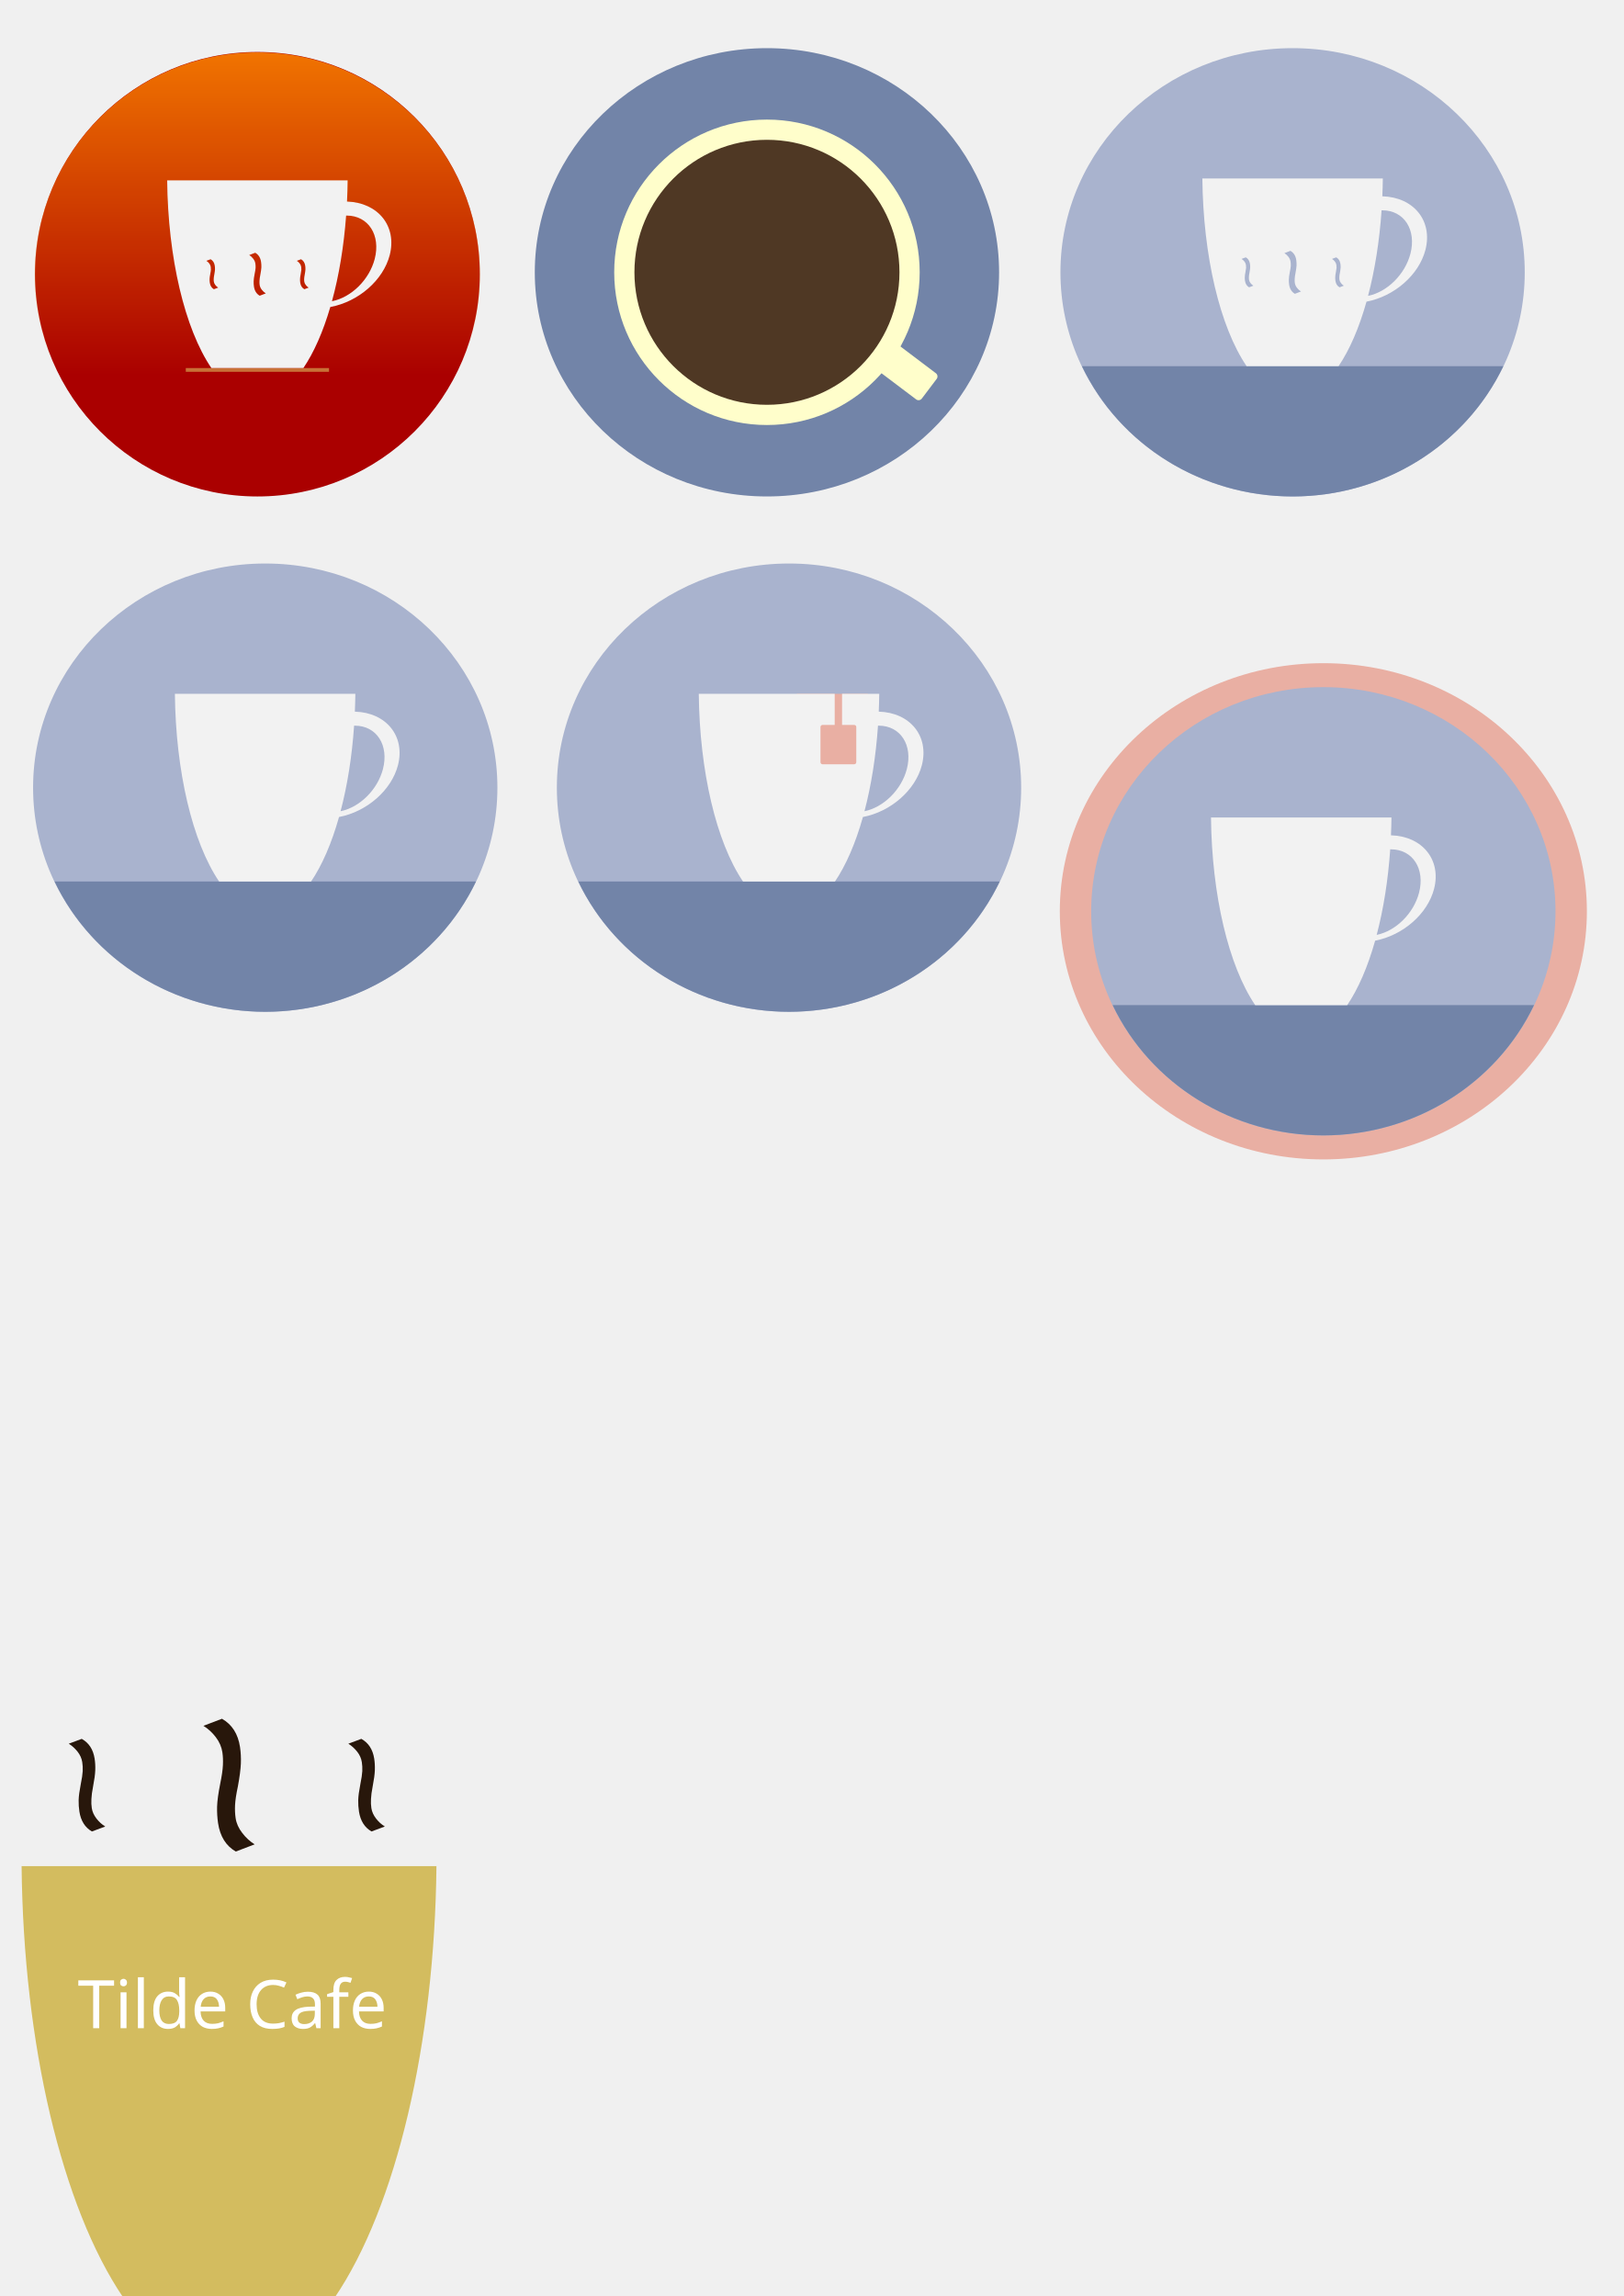
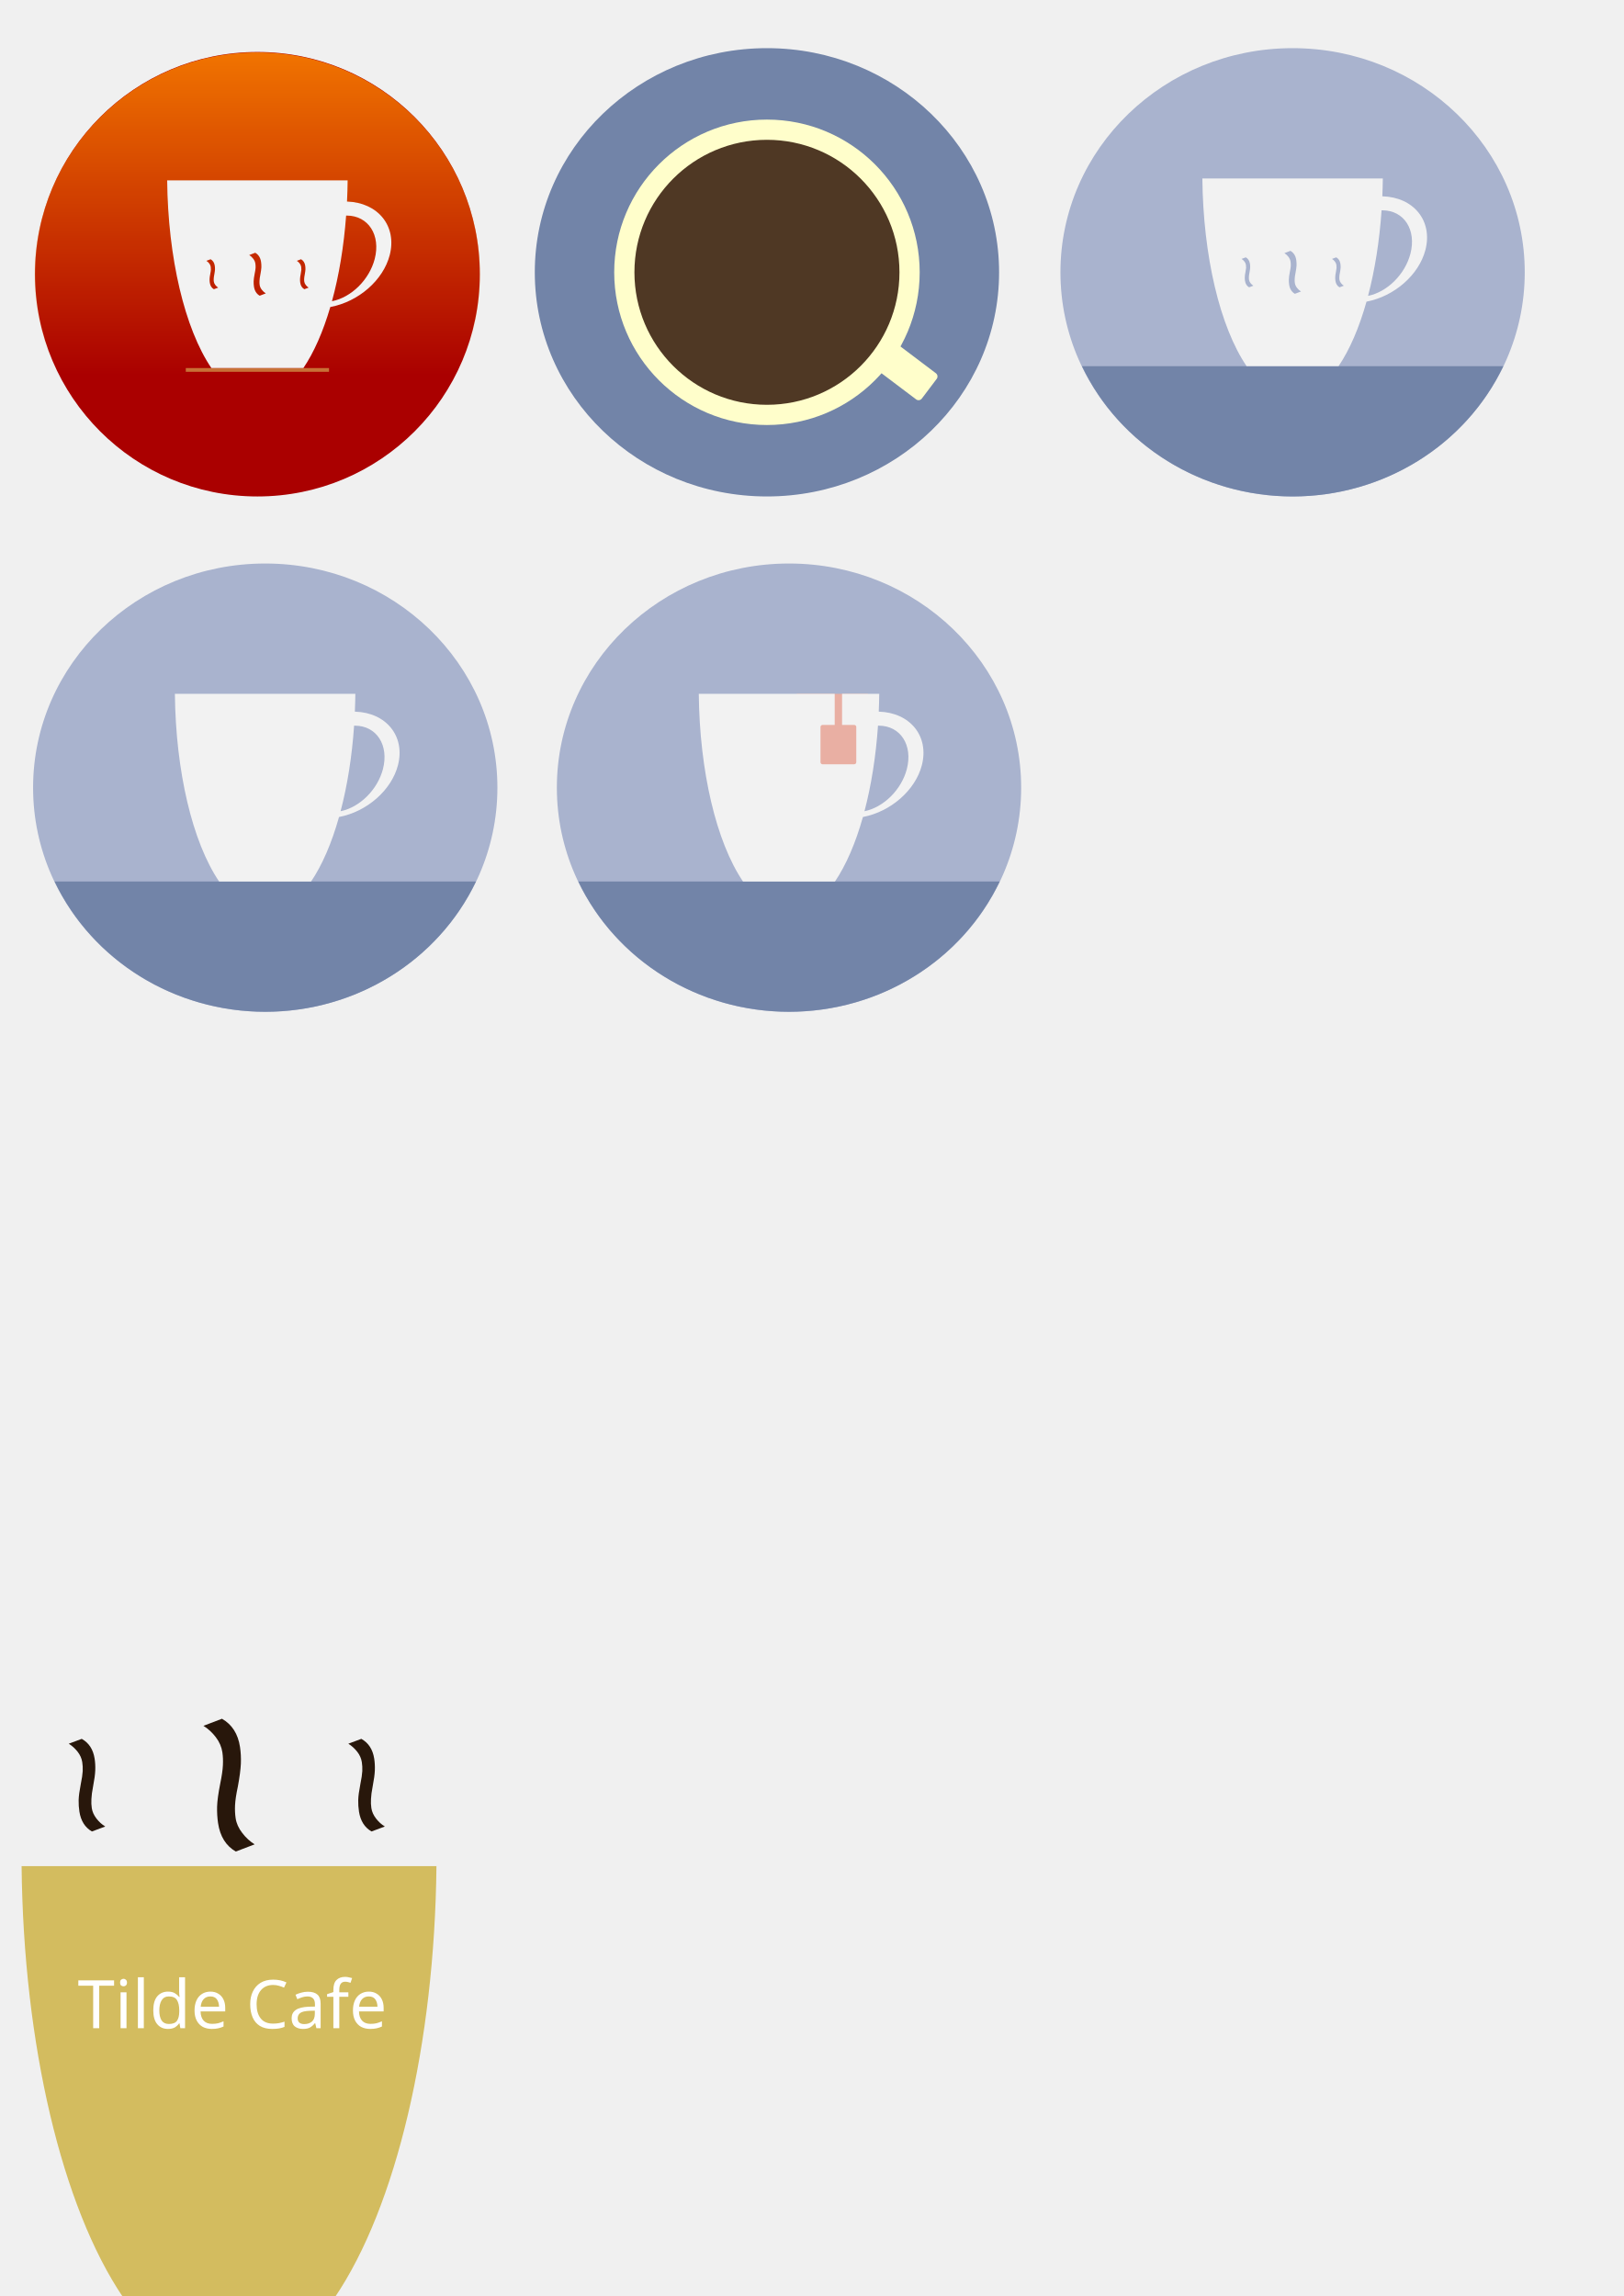
<svg xmlns="http://www.w3.org/2000/svg" xmlns:xlink="http://www.w3.org/1999/xlink" width="210mm" height="297mm" viewBox="0 0 210 297" version="1.1" id="svg5">
  <defs id="defs2">
    <linearGradient id="linearGradient2277">
      <stop style="stop-color:#ff8b00;stop-opacity:1;" offset="0" id="stop2273" />
      <stop style="stop-color:#ff8b00;stop-opacity:0;" offset="1" id="stop2275" />
    </linearGradient>
    <linearGradient xlink:href="#linearGradient2277" id="linearGradient2279" x1="98.418" y1="130.689" x2="98.418" y2="133.043" gradientUnits="userSpaceOnUse" gradientTransform="matrix(20.20653,0,0,20.20653,-1955.227,-2639.902)" />
  </defs>
  <g id="layer1">
    <ellipse style="fill:#aa0000;fill-opacity:1;fill-rule:evenodd;stroke-width:3.733" id="path31" cx="33.291" cy="35.472" rx="28.763" ry="28.748" />
    <path id="path989" style="opacity:0.949;fill:url(#linearGradient2279);fill-opacity:1;stroke-width:5.346" d="M 33.284,6.775 A 28.809,28.809 0 0 0 4.475,35.585 a 28.809,28.809 0 0 0 3.039,12.844 H 59.055 a 28.809,28.809 0 0 0 3.039,-12.844 28.809,28.809 0 0 0 -28.809,-28.81 z" />
    <rect style="fill:#c87137;fill-opacity:1;stroke-width:2.167" id="rect1996" width="18.524" height="0.483" x="24.029" y="47.611" />
    <path id="path2432" style="fill:#f2f2f2;fill-opacity:1;stroke-width:4.634" d="M 21.621 23.332 A 11.681 29.083 0 0 0 27.34 47.611 L 39.236 47.611 A 11.681 29.083 0 0 0 42.721 39.712 A 6.346 8.212 58.772 0 0 50.403 33.004 A 6.346 8.212 58.772 0 0 44.88 26.072 A 11.681 29.083 0 0 0 44.961 23.332 L 21.621 23.332 z M 44.85 27.885 A 4.614 6.134 38.698 0 1 48.462 33.5 A 4.614 6.134 38.698 0 1 42.935 38.963 A 11.681 29.083 0 0 0 44.766 27.887 A 4.614 6.134 38.698 0 1 44.85 27.885 z M 33.01 32.695 C 33.43 32.935 33.682 33.33 33.764 33.879 C 33.797 34.096 33.811 34.328 33.805 34.575 C 33.792 34.817 33.747 35.137 33.671 35.534 C 33.605 35.853 33.57 36.113 33.564 36.311 C 33.55 36.505 33.556 36.686 33.582 36.857 C 33.614 37.073 33.706 37.28 33.856 37.476 C 34.007 37.672 34.18 37.831 34.377 37.952 L 33.589 38.252 C 33.176 38.017 32.928 37.621 32.844 37.064 C 32.81 36.84 32.797 36.612 32.805 36.38 C 32.812 36.14 32.856 35.816 32.937 35.409 C 33.003 35.09 33.043 34.833 33.056 34.64 C 33.062 34.441 33.053 34.261 33.028 34.098 C 32.995 33.874 32.903 33.664 32.752 33.468 C 32.602 33.272 32.428 33.113 32.232 32.991 L 33.01 32.695 z M 27.238 33.534 C 27.536 33.703 27.714 33.979 27.775 34.362 C 27.798 34.513 27.809 34.675 27.806 34.848 C 27.797 35.017 27.767 35.24 27.715 35.516 C 27.669 35.739 27.645 35.919 27.641 36.058 C 27.632 36.193 27.637 36.319 27.656 36.438 C 27.679 36.589 27.745 36.734 27.852 36.871 C 27.958 37.008 28.081 37.12 28.22 37.205 L 27.665 37.412 C 27.373 37.246 27.197 36.969 27.136 36.581 C 27.111 36.424 27.102 36.265 27.106 36.103 C 27.11 35.936 27.14 35.71 27.196 35.427 C 27.242 35.204 27.268 35.026 27.277 34.891 C 27.281 34.752 27.274 34.626 27.256 34.513 C 27.232 34.357 27.166 34.21 27.059 34.072 C 26.953 33.935 26.83 33.824 26.691 33.739 L 27.238 33.534 z M 38.936 33.534 C 39.234 33.703 39.412 33.979 39.473 34.362 C 39.496 34.513 39.507 34.675 39.504 34.848 C 39.495 35.017 39.465 35.24 39.413 35.516 C 39.367 35.739 39.343 35.919 39.339 36.058 C 39.33 36.193 39.335 36.319 39.354 36.438 C 39.377 36.589 39.443 36.734 39.55 36.871 C 39.656 37.008 39.779 37.12 39.918 37.205 L 39.363 37.412 C 39.071 37.246 38.895 36.969 38.834 36.581 C 38.809 36.424 38.8 36.265 38.804 36.103 C 38.808 35.936 38.838 35.71 38.894 35.427 C 38.94 35.204 38.967 35.026 38.976 34.891 C 38.979 34.752 38.972 34.626 38.954 34.513 C 38.93 34.357 38.864 34.21 38.757 34.072 C 38.651 33.935 38.528 33.824 38.389 33.739 L 38.936 33.534 z " />
    <text xml:space="preserve" style="font-style:normal;font-weight:normal;font-size:0.762px;line-height:1.25;font-family:sans-serif;fill:#ffffff;fill-opacity:1;stroke:none;stroke-width:0.019" x="-156.991" y="34.517" id="text12880" transform="matrix(-0.4739747,-0.9846623,0.6899886,-0.6763953,0,0)">
      <tspan id="tspan12878" x="-156.991" y="34.517" style="fill:#ffffff;stroke-width:0.019" />
    </text>
    <text xml:space="preserve" style="font-style:normal;font-weight:normal;font-size:0.762px;line-height:1.25;font-family:sans-serif;fill:#ffffff;fill-opacity:1;stroke:none;stroke-width:0.019" x="-157.614" y="35.429" id="text14349" transform="matrix(-0.4739747,-0.9846623,0.6899886,-0.6763953,0,0)">
      <tspan id="tspan14347" x="-157.614" y="35.429" style="fill:#ffffff;stroke-width:0.019" />
    </text>
    <path d="m 2.793,241.391 a 26.854,66.857 0 0 0 13.147,55.81 h 27.348 a 26.854,66.857 0 0 0 13.16,-55.81 z" style="fill:#d3bc5f;fill-opacity:1;stroke-width:10.652" id="path4619" />
    <text xml:space="preserve" style="font-style:normal;font-weight:normal;font-size:8.678px;line-height:1.25;font-family:sans-serif;fill:#000000;fill-opacity:1;stroke:none;stroke-width:0.217" x="10.034" y="262.359" id="text5766">
      <tspan id="tspan5764" style="font-style:normal;font-variant:normal;font-weight:normal;font-stretch:normal;font-family:Ubuntu;-inkscape-font-specification:Ubuntu;fill:#ffffff;stroke-width:0.217" x="10.034" y="262.359">Tilde Cafe</tspan>
    </text>
    <text transform="matrix(-0.1566335,-1.042417,0.9072957,-0.3461546,0,0)" id="text4623" y="6.837" x="-229.579" style="font-style:normal;font-weight:normal;font-size:34.408px;line-height:1.25;font-family:sans-serif;fill:#28170b;fill-opacity:1;stroke:none;stroke-width:0.86" xml:space="preserve">
      <tspan y="6.837" x="-229.579" style="font-style:normal;font-variant:normal;font-weight:normal;font-stretch:normal;font-family:'Noto Sans';-inkscape-font-specification:'Noto Sans';fill:#28170b;fill-opacity:1;stroke-width:0.86" id="tspan4621">~</tspan>
    </text>
    <text transform="matrix(-0.1625033,-1.037274,0.9108202,-0.3398674,0,0)" id="text4627" y="-17.352" x="-221.028" style="font-style:normal;font-weight:normal;font-size:24.13px;line-height:1.25;font-family:sans-serif;fill:#28170b;fill-opacity:1;stroke:none;stroke-width:0.603" xml:space="preserve">
      <tspan y="-17.352" x="-221.028" style="font-style:normal;font-variant:normal;font-weight:normal;font-stretch:normal;font-family:'Noto Sans';-inkscape-font-specification:'Noto Sans';fill:#28170b;fill-opacity:1;stroke-width:0.603" id="tspan4625">~</tspan>
    </text>
    <text transform="matrix(-0.1625033,-1.037274,0.9108202,-0.3398674,0,0)" id="text4631" y="20.153" x="-233.317" style="font-style:normal;font-weight:normal;font-size:24.13px;line-height:1.25;font-family:sans-serif;fill:#28170b;fill-opacity:1;stroke:none;stroke-width:0.603" xml:space="preserve">
      <tspan y="20.153" x="-233.317" style="font-style:normal;font-variant:normal;font-weight:normal;font-stretch:normal;font-family:'Noto Sans';-inkscape-font-specification:'Noto Sans';fill:#28170b;fill-opacity:1;stroke-width:0.603" id="tspan4629">~</tspan>
    </text>
    <ellipse style="fill:#7284a8;fill-opacity:1;stroke-width:0.497" id="path403" cx="99.192" cy="35.224" rx="30.025" ry="28.995" />
    <circle style="fill:#fffecb;fill-opacity:1;fill-rule:evenodd;stroke-width:0.191" id="path51" cx="99.192" cy="35.224" r="19.754" />
    <circle style="fill:#4f3824;fill-opacity:1;stroke-width:0.215" id="path97" cx="99.192" cy="35.224" r="17.139" />
    <path style="fill:#fffecb;fill-opacity:1;stroke-width:0.265" id="rect1440" width="4.24" height="8.179" x="30.186" y="118.028" d="m 30.715,118.028 h 3.182 l 0.083,0.007 0.081,0.019 0.077,0.032 0.071,0.043 0.063,0.054 0.054,0.063 0.043,0.071 0.032,0.077 0.019,0.081 0.006,0.083 v 7.121 l -0.006,0.083 -0.019,0.081 -0.032,0.077 -0.043,0.071 -0.054,0.063 -0.063,0.054 -0.071,0.043 -0.077,0.032 -0.081,0.019 -0.083,0.007 h -3.182 l -0.083,-0.007 -0.081,-0.019 -0.077,-0.032 -0.071,-0.043 -0.063,-0.054 -0.054,-0.063 -0.043,-0.071 -0.032,-0.077 -0.019,-0.081 -0.006,-0.083 v -7.121 l 0.006,-0.083 0.019,-0.081 0.032,-0.077 0.043,-0.071 0.054,-0.063 0.063,-0.054 0.071,-0.043 0.077,-0.032 0.081,-0.019 z" transform="rotate(-52.93675)" />
    <ellipse style="fill:#a9b3ce;fill-opacity:1;stroke-width:0.497" id="path403-3-3-6" cx="34.305" cy="101.888" rx="30.025" ry="28.995" />
    <path id="path403-3-3" style="fill:#7284a8;fill-opacity:1;stroke-width:0.497" d="m 7.059,114.027 a 30.025,28.995 0 0 0 27.25,16.853 30.025,28.995 0 0 0 27.25,-16.853 z" />
    <path id="path2432-6" style="fill:#f2f2f2;fill-opacity:1;stroke-width:4.634" d="m 22.619,89.748 a 11.681,29.083 0 0 0 5.719,24.278 h 11.896 a 11.681,29.083 0 0 0 3.614,-8.342 6.346,8.212 58.772 0 0 7.621,-6.696 6.346,8.212 58.772 0 0 -5.574,-6.933 11.681,29.083 0 0 0 0.064,-2.306 z m 23.298,4.121 a 4.614,6.134 38.698 0 1 3.611,5.615 4.614,6.134 38.698 0 1 -5.479,5.453 11.681,29.083 0 0 0 1.748,-11.065 4.614,6.134 38.698 0 1 0.119,-0.003 z" />
    <ellipse style="fill:#a9b3ce;fill-opacity:1;stroke-width:0.497" id="path403-3-3-6-2" cx="167.176" cy="35.224" rx="30.025" ry="28.995" />
    <path id="path403-3-3-9" style="fill:#7284a8;fill-opacity:1;stroke-width:0.497" d="m 139.932,47.366 a 30.025,28.995 0 0 0 27.25,16.853 30.025,28.995 0 0 0 27.25,-16.853 z" />
    <path id="path2432-6-1" style="fill:#f2f2f2;fill-opacity:1;stroke-width:4.634" d="M 155.506 23.085 A 11.681 29.083 0 0 0 161.225 47.364 L 173.122 47.364 A 11.681 29.083 0 0 0 176.735 39.021 A 6.346 8.212 58.772 0 0 184.356 32.326 A 6.346 8.212 58.772 0 0 178.782 25.392 A 11.681 29.083 0 0 0 178.846 23.085 L 155.506 23.085 z M 178.805 27.206 A 4.614 6.134 38.698 0 1 182.416 32.821 A 4.614 6.134 38.698 0 1 176.936 38.275 A 11.681 29.083 0 0 0 178.685 27.209 A 4.614 6.134 38.698 0 1 178.805 27.206 z M 166.895 32.447 C 167.316 32.687 167.567 33.082 167.65 33.632 C 167.682 33.848 167.696 34.081 167.691 34.328 C 167.677 34.57 167.632 34.89 167.557 35.287 C 167.491 35.606 167.455 35.865 167.449 36.064 C 167.436 36.257 167.441 36.439 167.467 36.61 C 167.5 36.826 167.591 37.033 167.742 37.229 C 167.892 37.425 168.066 37.583 168.262 37.705 L 167.474 38.005 C 167.061 37.77 166.813 37.374 166.729 36.817 C 166.696 36.593 166.683 36.365 166.691 36.133 C 166.698 35.893 166.741 35.569 166.822 35.162 C 166.888 34.843 166.928 34.586 166.942 34.393 C 166.948 34.194 166.938 34.014 166.914 33.851 C 166.88 33.627 166.788 33.416 166.637 33.22 C 166.487 33.024 166.314 32.866 166.118 32.744 L 166.895 32.447 z M 161.124 33.287 C 161.421 33.456 161.6 33.732 161.66 34.115 C 161.684 34.266 161.694 34.428 161.691 34.601 C 161.682 34.77 161.652 34.993 161.6 35.269 C 161.555 35.492 161.53 35.672 161.527 35.811 C 161.518 35.946 161.523 36.072 161.541 36.191 C 161.565 36.342 161.63 36.486 161.737 36.624 C 161.844 36.761 161.967 36.872 162.105 36.957 L 161.551 37.165 C 161.259 36.999 161.083 36.722 161.022 36.334 C 160.997 36.177 160.987 36.017 160.992 35.856 C 160.996 35.689 161.026 35.463 161.082 35.18 C 161.127 34.957 161.154 34.778 161.163 34.643 C 161.166 34.505 161.159 34.379 161.142 34.266 C 161.117 34.11 161.052 33.963 160.945 33.825 C 160.838 33.688 160.715 33.577 160.576 33.491 L 161.124 33.287 z M 172.821 33.287 C 173.119 33.456 173.298 33.732 173.358 34.115 C 173.382 34.266 173.392 34.428 173.389 34.601 C 173.38 34.77 173.35 34.993 173.298 35.269 C 173.253 35.492 173.228 35.672 173.225 35.811 C 173.216 35.946 173.221 36.072 173.239 36.191 C 173.263 36.342 173.328 36.486 173.435 36.624 C 173.542 36.761 173.665 36.872 173.803 36.957 L 173.248 37.165 C 172.957 36.999 172.78 36.722 172.719 36.334 C 172.695 36.177 172.685 36.017 172.69 35.856 C 172.694 35.689 172.724 35.463 172.78 35.18 C 172.825 34.957 172.852 34.778 172.861 34.643 C 172.865 34.505 172.857 34.379 172.84 34.266 C 172.815 34.11 172.75 33.963 172.643 33.825 C 172.536 33.688 172.413 33.577 172.274 33.491 L 172.821 33.287 z " />
    <ellipse style="fill:#a9b3ce;fill-opacity:1;stroke-width:0.497" id="path403-3-3-6-7" cx="102.046" cy="101.888" rx="30.025" ry="28.995" />
    <path id="path403-3-3-0" style="fill:#7284a8;fill-opacity:1;stroke-width:0.497" d="m 74.794,114.026 a 30.025,28.995 0 0 0 27.25,16.853 30.025,28.995 0 0 0 27.25,-16.853 z" />
    <rect style="fill:#e9afa3;fill-opacity:1;stroke-width:0.194" id="rect18911" width="9.205" height="12.163" x="103.048" y="89.749" />
    <path id="path2432-6-9" style="fill:#f2f2f2;fill-opacity:1;stroke-width:4.634" d="m 90.376,89.748 a 11.681,29.083 0 0 0 5.719,24.278 h 11.896 a 11.681,29.083 0 0 0 3.614,-8.342 6.346,8.212 58.772 0 0 7.621,-6.696 6.346,8.212 58.772 0 0 -5.574,-6.933 11.681,29.083 0 0 0 0.064,-2.306 h -4.808 v 4.026 h 1.573 a 0.265,0.265 0 0 1 0.265,0.265 v 4.557 a 0.265,0.265 0 0 1 -0.265,0.265 h -4.099 a 0.265,0.265 0 0 1 -0.265,-0.265 v -4.557 a 0.265,0.265 0 0 1 0.265,-0.265 h 1.573 V 89.748 Z m 23.298,4.121 a 4.614,6.134 38.698 0 1 3.611,5.615 4.614,6.134 38.698 0 1 -5.479,5.453 11.681,29.083 0 0 0 1.748,-11.065 4.614,6.134 38.698 0 1 0.119,-0.003 z" />
-     <ellipse style="fill:#e9afa3;fill-opacity:1;stroke-width:0.557" id="path403-3-3-6-26-7" cx="171.153" cy="117.881" rx="34.084" ry="32.095" />
-     <ellipse style="fill:#a9b3ce;fill-opacity:1;stroke-width:0.497" id="path403-3-3-6-26" cx="171.153" cy="117.881" rx="30.025" ry="28.995" />
-     <path id="path403-3-3-1" style="fill:#7284a8;fill-opacity:1;stroke-width:0.497" d="m 143.903,130.018 a 30.025,28.995 0 0 0 27.25,16.853 30.025,28.995 0 0 0 27.25,-16.853 z" />
-     <path id="path2432-6-8" style="fill:#f2f2f2;fill-opacity:1;stroke-width:4.634" d="m 156.623,105.745 a 11.681,29.083 0 0 0 5.719,24.278 h 11.896 a 11.681,29.083 0 0 0 3.614,-8.342 6.346,8.212 58.772 0 0 7.621,-6.696 6.346,8.212 58.772 0 0 -5.574,-6.933 11.681,29.083 0 0 0 0.064,-2.306 z m 23.298,4.121 a 4.614,6.134 38.698 0 1 3.611,5.615 4.614,6.134 38.698 0 1 -5.479,5.453 11.681,29.083 0 0 0 1.748,-11.065 4.614,6.134 38.698 0 1 0.119,-0.003 z" />
  </g>
</svg>
